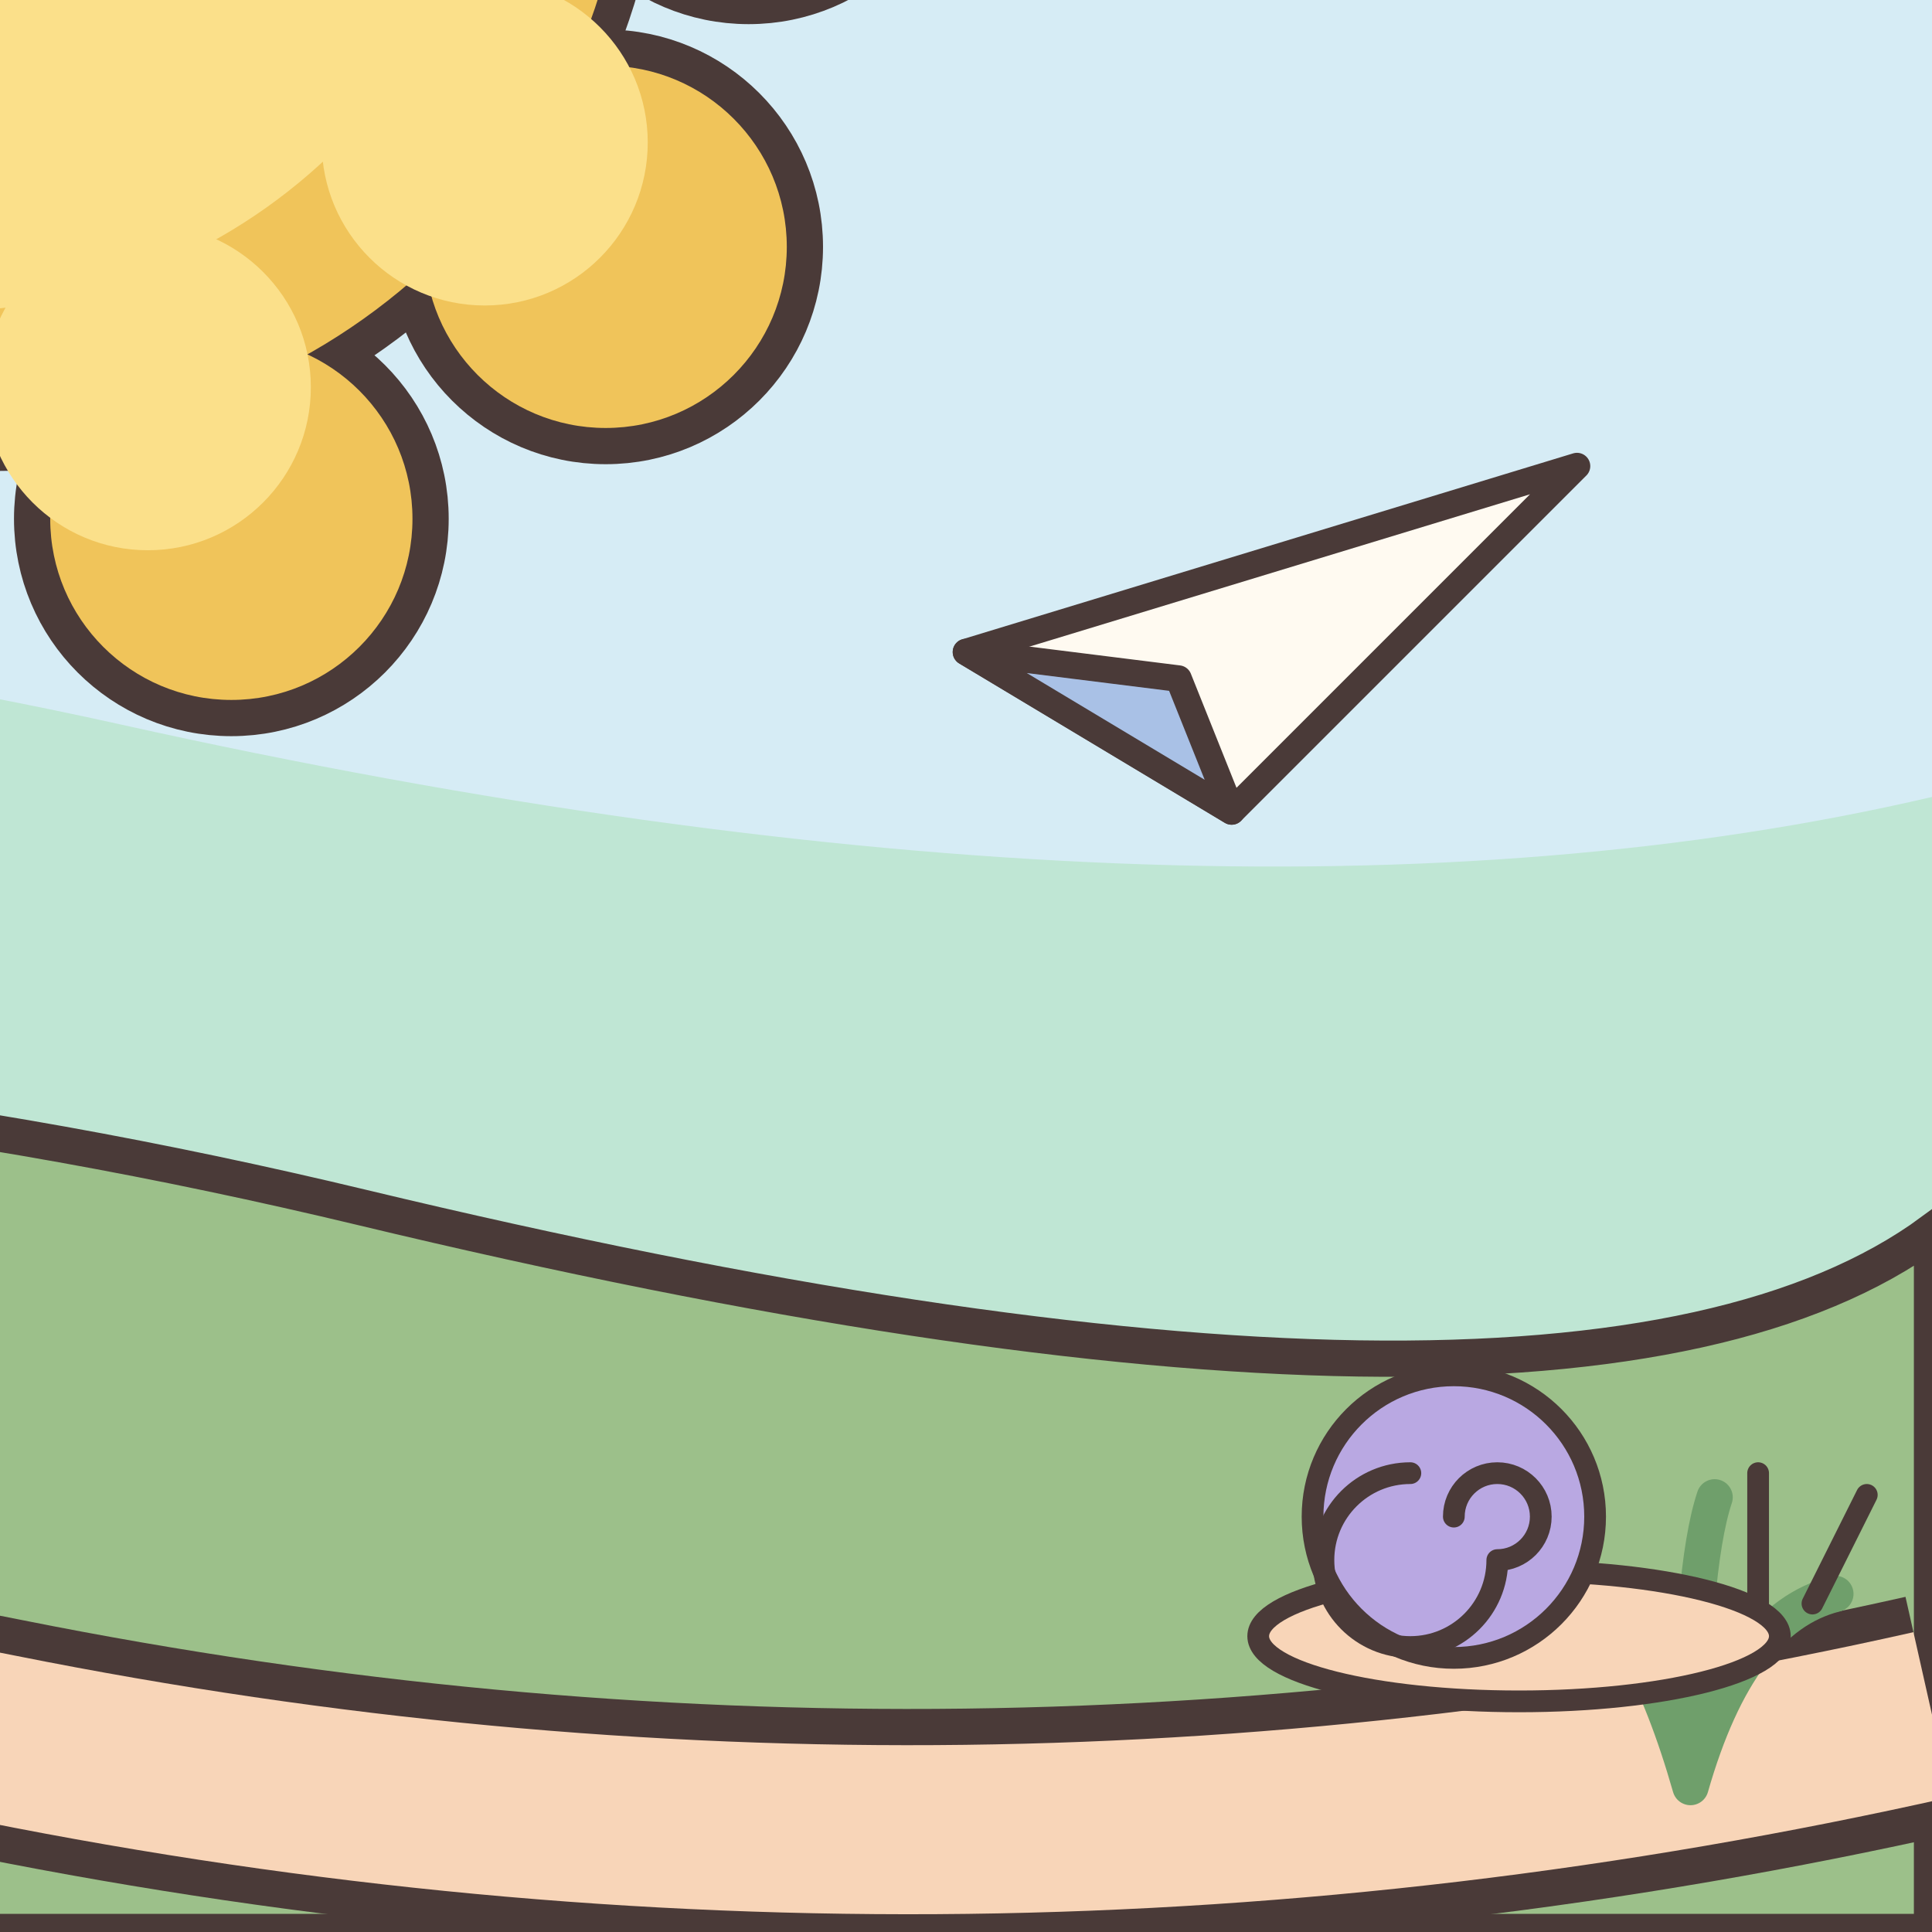
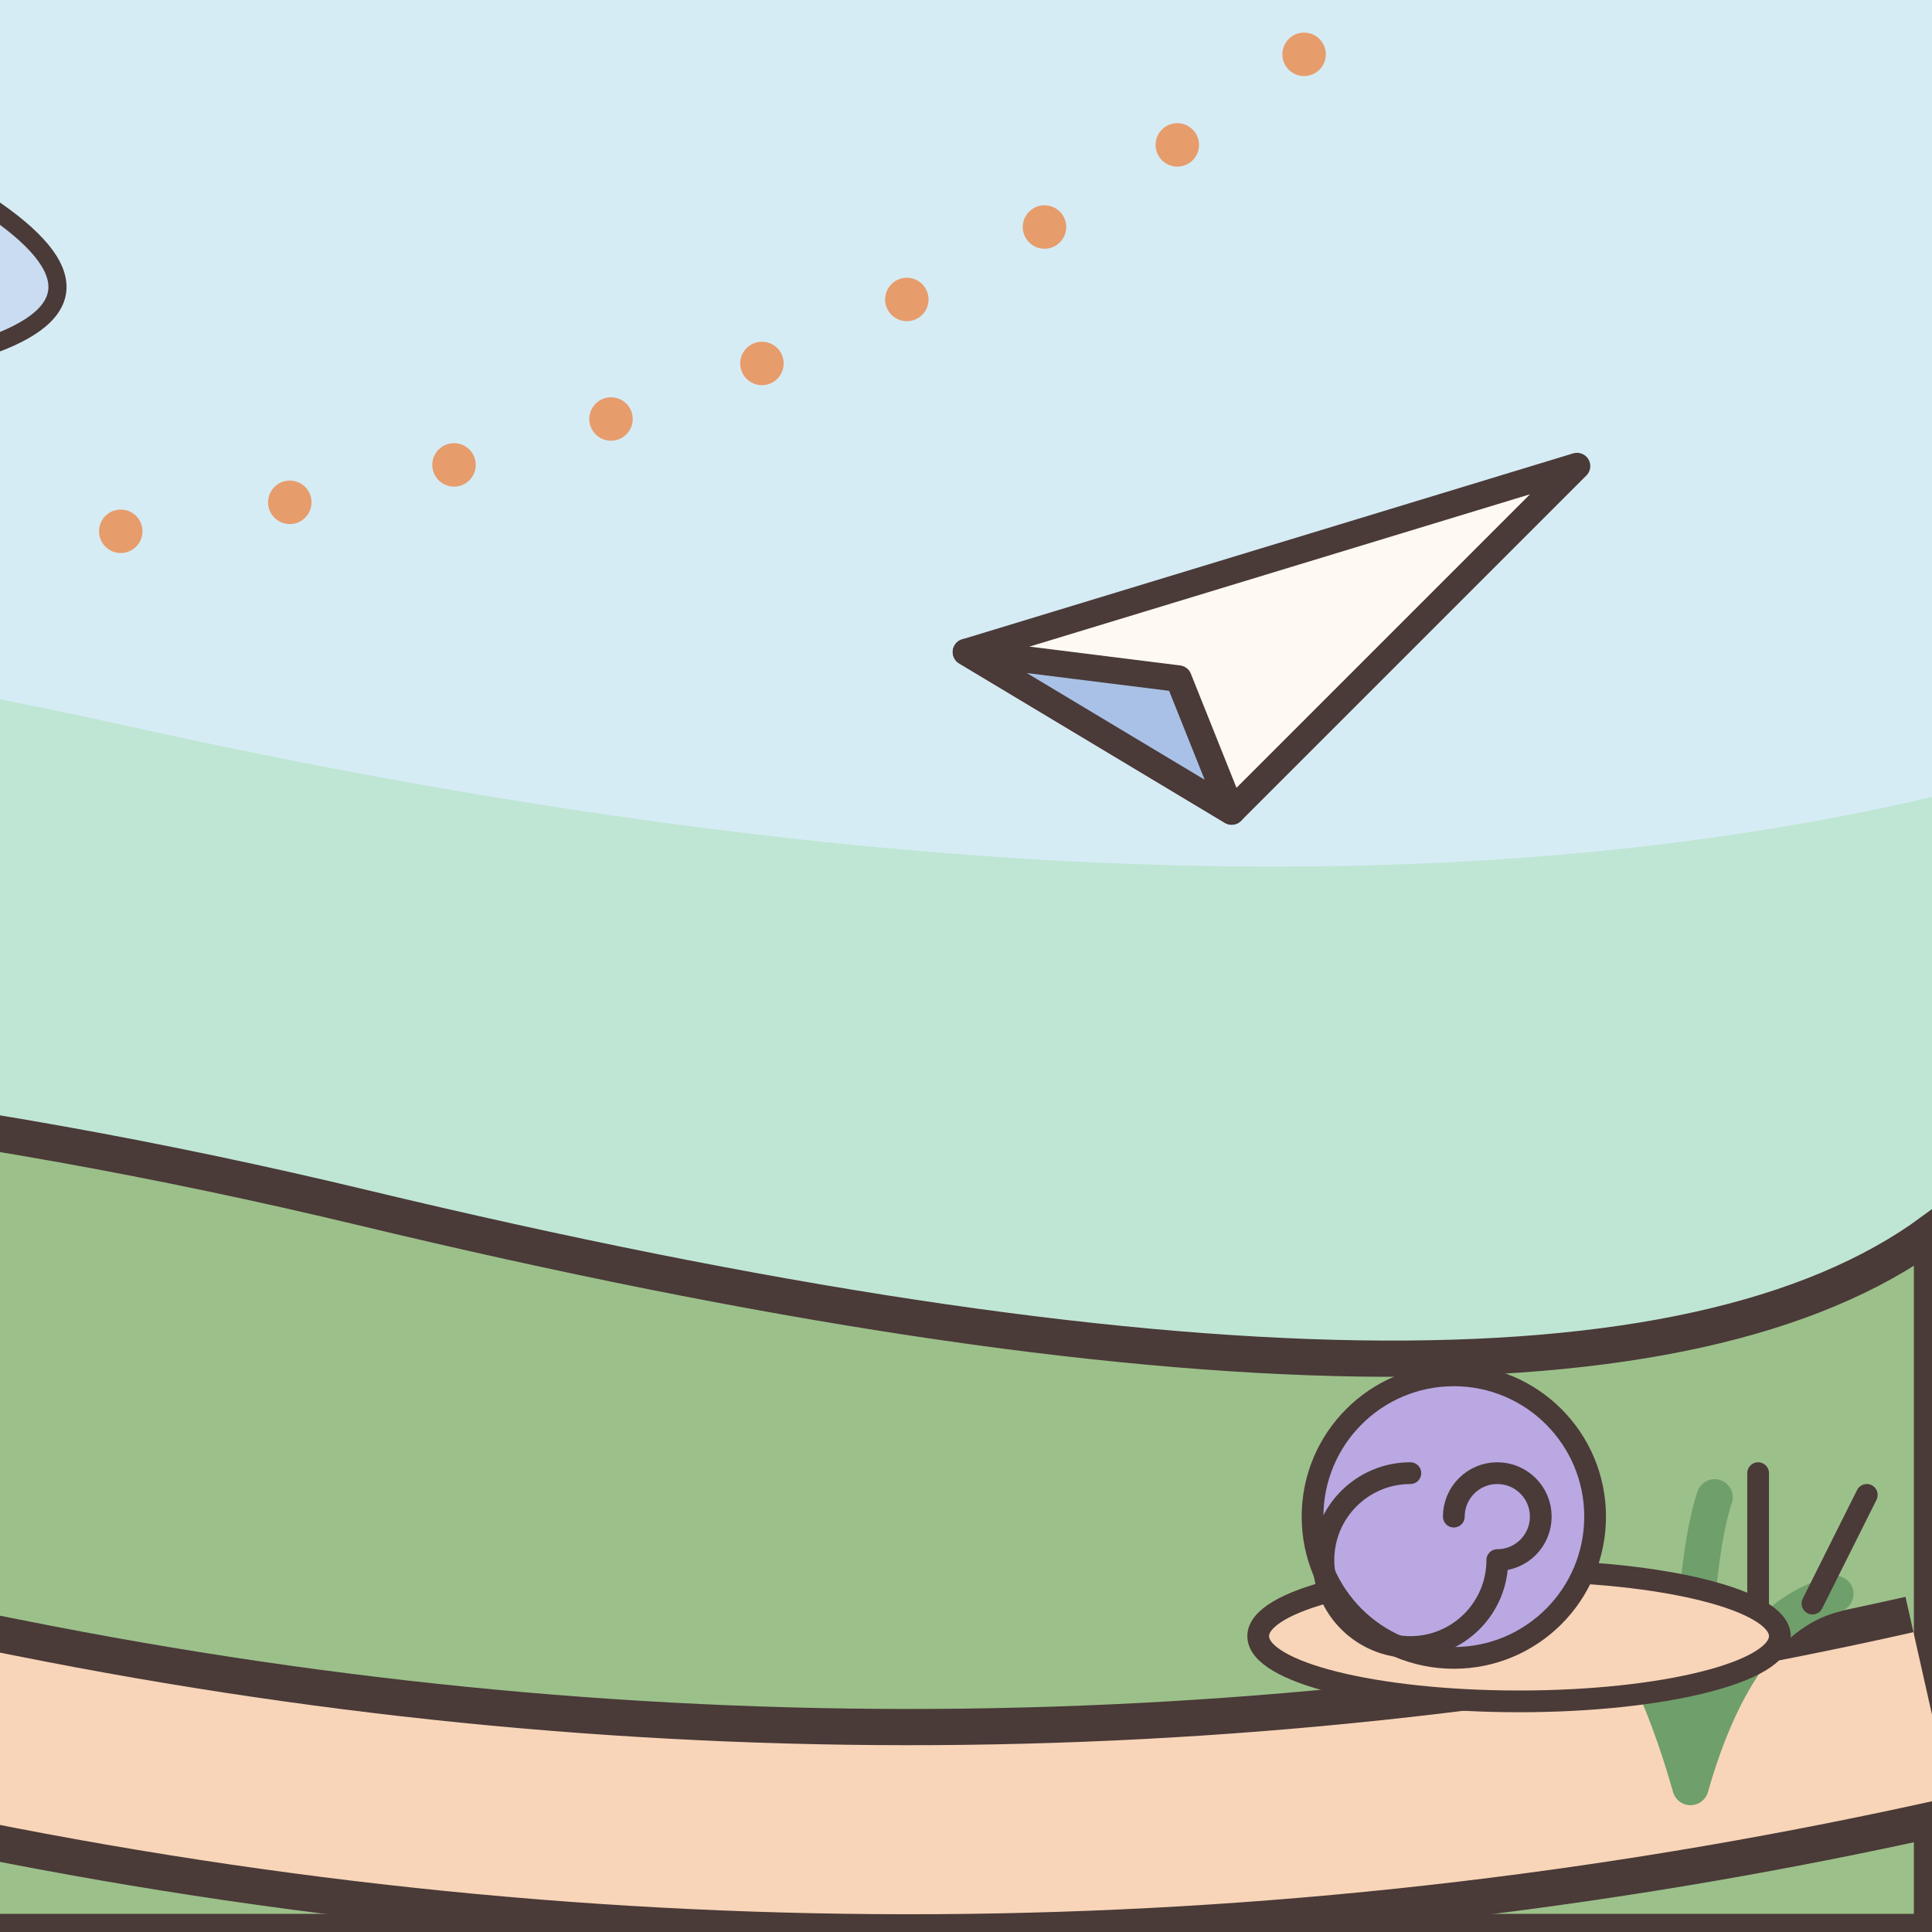
<svg xmlns="http://www.w3.org/2000/svg" width="160" height="160" viewBox="160 160 160 160">
  <rect width="320" height="320" fill="#d6ecf5" />
  <path d="M14 150A50 50 0 0 1 114 150" fill="none" stroke="#f4a9bd" stroke-width="7" />
  <path d="M21 150A43 43 0 0 1 107 150" fill="none" stroke="#fbe08a" stroke-width="7" />
  <path d="M28 150A36 36 0 0 1 100 150" fill="none" stroke="#9cc08a" stroke-width="7" />
  <path d="M35 150A29 29 0 0 1 93 150" fill="none" stroke="#a9c1e6" stroke-width="7" />
  <g transform="translate(60 66) scale(0.9)">
    <path transform="translate(-30 -80)" d="M30 80Q14 50 48 48Q58 18 88 36Q118 30 124 58Q148 74 122 82H46Q32 86 30 80Z" fill="#fffaf1" stroke="#4a3a38" stroke-width="3" />
  </g>
-   <g transform="translate(258 62) scale(1.2)">
+   <g transform="translate(124 104) scale(1.2)">
    <g transform="scale(-1 1)">
      <path d="M-10 0L-20 -5L-18 4Z" fill="#f4a9bd" stroke="#4a3a38" stroke-width="2" />
      <ellipse rx="12" ry="8.5" fill="#f4a9bd" stroke="#4a3a38" stroke-width="2" />
      <circle cx="9" cy="-6" r="6.5" fill="#f4a9bd" stroke="#4a3a38" stroke-width="2" />
      <path d="M14 -7L21 -4L14 -2Z" fill="#e79c6c" stroke="#4a3a38" stroke-width="2" />
      <ellipse cx="-2" cy="2" rx="6" ry="4" fill="#f9c6d3" stroke="#4a3a38" stroke-width="2" opacity=".8" />
      <circle cx="10" cy="-7" r="1.6" fill="#4a3a38" />
    </g>
  </g>
-   <g transform="translate(286 130) scale(0.5)">
+   <g transform="translate(112 188) scale(0.5)">
    <path transform="translate(-30 -80)" d="M30 80Q14 50 48 48Q58 18 88 36Q118 30 124 58Q148 74 122 82H46Q32 86 30 80Z" fill="#c9dcf2" stroke="#4a3a38" stroke-width="3" />
  </g>
-   <circle cx="196.0" cy="138.0" r="1.8" fill="#e79c6c" />
-   <circle cx="204.9" cy="132.5" r="1.8" fill="#e79c6c" />
-   <circle cx="213.7" cy="127.5" r="1.8" fill="#e79c6c" />
-   <circle cx="222.6" cy="123.0" r="1.8" fill="#e79c6c" />
-   <circle cx="231.4" cy="118.9" r="1.8" fill="#e79c6c" />
-   <circle cx="240.3" cy="115.3" r="1.8" fill="#e79c6c" />
-   <circle cx="249.1" cy="112.2" r="1.8" fill="#e79c6c" />
-   <circle cx="258.0" cy="109.5" r="1.8" fill="#e79c6c" />
-   <circle cx="266.9" cy="107.3" r="1.8" fill="#e79c6c" />
-   <circle cx="275.7" cy="105.6" r="1.8" fill="#e79c6c" />
-   <circle cx="284.6" cy="104.3" r="1.8" fill="#e79c6c" />
-   <circle cx="293.4" cy="103.5" r="1.8" fill="#e79c6c" />
-   <circle cx="302.3" cy="103.2" r="1.8" fill="#e79c6c" />
-   <circle cx="311.1" cy="103.4" r="1.8" fill="#e79c6c" />
+   <circle cx="170.0" cy="204.0" r="1.8" fill="#e79c6c" />
+   <circle cx="184.0" cy="201.6" r="1.8" fill="#e79c6c" />
+   <circle cx="197.6" cy="198.5" r="1.8" fill="#e79c6c" />
+   <circle cx="210.6" cy="194.7" r="1.8" fill="#e79c6c" />
+   <circle cx="223.1" cy="190.1" r="1.8" fill="#e79c6c" />
+   <circle cx="235.1" cy="184.8" r="1.8" fill="#e79c6c" />
+   <circle cx="246.5" cy="178.8" r="1.8" fill="#e79c6c" />
+   <circle cx="257.5" cy="172.0" r="1.8" fill="#e79c6c" />
+   <circle cx="268.0" cy="164.5" r="1.8" fill="#e79c6c" />
+   <circle cx="277.9" cy="156.2" r="1.8" fill="#e79c6c" />
+   <circle cx="287.3" cy="147.3" r="1.8" fill="#e79c6c" />
+   <circle cx="296.3" cy="137.6" r="1.8" fill="#e79c6c" />
+   <circle cx="304.7" cy="127.1" r="1.8" fill="#e79c6c" />
+   <circle cx="312.6" cy="115.9" r="1.8" fill="#e79c6c" />
  <circle cx="320.0" cy="104.0" r="1.8" fill="#e79c6c" />
  <path d="M0 226Q80 200 170 220T320 226V320H0Z" fill="#bfe6d4" />
  <path d="M0 262Q90 236 190 260T320 262V320H0Z" fill="#9cc08a" stroke="#4a3a38" stroke-width="3" />
  <path d="M0 302Q80 288 160 304T320 302" fill="none" stroke="#4a3a38" stroke-width="20" />
  <path d="M0 302Q80 288 160 304T320 302" fill="none" stroke="#f8d5b8" stroke-width="14" />
  <g transform="translate(56 192) scale(0.7)">
    <path d="M-12 24L-8 42M12 24L8 42" fill="none" stroke="#4a3a38" stroke-width="2" stroke-linecap="round" stroke-linejoin="round" />
    <rect x="-10" y="42" width="20" height="13" rx="3" fill="#f6b98c" stroke="#4a3a38" stroke-width="2" />
    <circle r="26" fill="#f4a9bd" stroke="#4a3a38" stroke-width="2" />
    <path d="M0 -26C-14 -10 -14 10 0 26C14 10 14 -10 0 -26Z" fill="#fbe08a" stroke="#4a3a38" stroke-width="2" />
  </g>
  <g transform="translate(240 214) scale(1.1)">
    <path d="M0 0L46 -14L20 12Z" fill="#fffaf1" stroke="#4a3a38" stroke-width="2" stroke-linejoin="round" />
    <path d="M0 0L20 12L16 2Z" fill="#a9c1e6" stroke="#4a3a38" stroke-width="2" stroke-linejoin="round" />
  </g>
  <g transform="translate(36 296) scale(1.1)">
    <path d="M-7 0V-14H7V0Q0 4 -7 0Z" fill="#fffaf1" stroke="#4a3a38" stroke-width="2" />
    <path d="M-20 -14A20 16 0 0 1 20 -14Z" fill="#e8788f" stroke="#4a3a38" stroke-width="2" />
    <circle cx="-8" cy="-22" r="3" fill="#fff" />
    <circle cx="6" cy="-26" r="2.5" fill="#fff" />
    <circle cx="12" cy="-19" r="2" fill="#fff" />
  </g>
  <path d="M60 312q-4-14-10-18M60 312q0-18 2-24M60 312q4-14 12-16" fill="none" stroke="#6f9f6b" stroke-width="3" stroke-linecap="round" stroke-linejoin="round" />
  <path d="M300 308q-4-14-10-18M300 308q0-18 2-24M300 308q4-14 12-16" fill="none" stroke="#6f9f6b" stroke-width="3" stroke-linecap="round" stroke-linejoin="round" />
  <g transform="translate(284 300) scale(0.9)">
    <ellipse cx="2" cy="-5" rx="24" ry="6" fill="#f8d5b8" stroke="#4a3a38" stroke-width="2" />
    <path d="M24 -8V-20M29 -8L34 -18" fill="none" stroke="#4a3a38" stroke-width="2" stroke-linecap="round" stroke-linejoin="round" />
    <circle cx="-4" cy="-16" r="13" fill="#b9a8e2" stroke="#4a3a38" stroke-width="2" />
    <path d="M-4 -16a4 4 0 1 1 4 4a8 8 0 1 1-8-8" fill="none" stroke="#4a3a38" stroke-width="2" stroke-linecap="round" stroke-linejoin="round" />
  </g>
-   <g transform="translate(0 -26) scale(1)">
+   <g transform="translate(100.8 -49.4) scale(0.82)">
    <g stroke="#4a3a38" stroke-width="6" stroke-linejoin="round" fill="#4a3a38">
      <circle cx="222" cy="170" r="15" />
      <circle cx="210.159" cy="206.443" r="15" />
      <circle cx="179.159" cy="228.966" r="15" />
      <circle cx="140.841" cy="228.966" r="15" />
      <circle cx="109.841" cy="206.443" r="15" />
      <circle cx="98" cy="170" r="15" />
      <circle cx="109.841" cy="133.557" r="15" />
      <circle cx="140.841" cy="111.034" r="15" />
      <circle cx="179.159" cy="111.034" r="15" />
      <circle cx="210.159" cy="133.557" r="15" />
      <circle cx="160" cy="170" r="52" />
      <ellipse cx="238" cy="158" rx="10" ry="17" transform="rotate(-40 238 158)" />
    </g>
    <g fill="#f0c45a">
      <circle cx="222" cy="170" r="15" />
      <circle cx="210.159" cy="206.443" r="15" />
      <circle cx="179.159" cy="228.966" r="15" />
      <circle cx="140.841" cy="228.966" r="15" />
      <circle cx="109.841" cy="206.443" r="15" />
      <circle cx="98" cy="170" r="15" />
      <circle cx="109.841" cy="133.557" r="15" />
      <circle cx="140.841" cy="111.034" r="15" />
      <circle cx="179.159" cy="111.034" r="15" />
      <circle cx="210.159" cy="133.557" r="15" />
      <circle cx="160" cy="170" r="52" />
      <ellipse cx="238" cy="158" rx="10" ry="17" transform="rotate(-40 238 158)" />
    </g>
    <g fill="#fbe08a" transform="translate(11.0 12.0) scale(0.9)">
      <circle cx="222" cy="170" r="15" />
      <circle cx="210.159" cy="206.443" r="15" />
      <circle cx="179.159" cy="228.966" r="15" />
      <circle cx="140.841" cy="228.966" r="15" />
      <circle cx="109.841" cy="206.443" r="15" />
      <circle cx="98" cy="170" r="15" />
      <circle cx="109.841" cy="133.557" r="15" />
      <circle cx="140.841" cy="111.034" r="15" />
      <circle cx="179.159" cy="111.034" r="15" />
      <circle cx="210.159" cy="133.557" r="15" />
      <circle cx="160" cy="170" r="52" />
      <ellipse cx="238" cy="158" rx="10" ry="17" transform="rotate(-40 238 158)" />
    </g>
    <ellipse cx="135" cy="142" rx="18" ry="9" fill="#fff" opacity=".5" transform="rotate(-35 135 142)" />
    <circle cx="143" cy="164" r="4.5" fill="#4a3a38" />
    <circle cx="144.5" cy="162.5" r="1.35" fill="#fff" />
    <path d="M171 167Q177 158 183 167" fill="none" stroke="#4a3a38" stroke-width="2.5" stroke-linecap="round" stroke-linejoin="round" />
    <ellipse cx="133" cy="176" rx="7" ry="4.5" fill="#e8788f" opacity=".55" />
    <ellipse cx="187" cy="176" rx="7" ry="4.5" fill="#e8788f" opacity=".55" />
    <path d="M150 172Q160 174 170 172Q160 190 150 172Z" fill="#e8788f" stroke="#4a3a38" stroke-width="2.5" stroke-linejoin="round" />
    <g transform="translate(160 104) scale(0.8)">
      <g transform="scale(1 1)">
        <path d="M-10 0L-20 -5L-18 4Z" fill="#b9a8e2" stroke="#4a3a38" stroke-width="2" />
        <ellipse rx="12" ry="8.5" fill="#b9a8e2" stroke="#4a3a38" stroke-width="2" />
        <circle cx="9" cy="-6" r="6.5" fill="#b9a8e2" stroke="#4a3a38" stroke-width="2" />
        <path d="M14 -7L21 -4L14 -2Z" fill="#e79c6c" stroke="#4a3a38" stroke-width="2" />
        <ellipse cx="-2" cy="2" rx="6" ry="4" fill="#f9c6d3" stroke="#4a3a38" stroke-width="2" opacity=".8" />
        <circle cx="10" cy="-7" r="1.6" fill="#4a3a38" />
      </g>
    </g>
  </g>
</svg>
